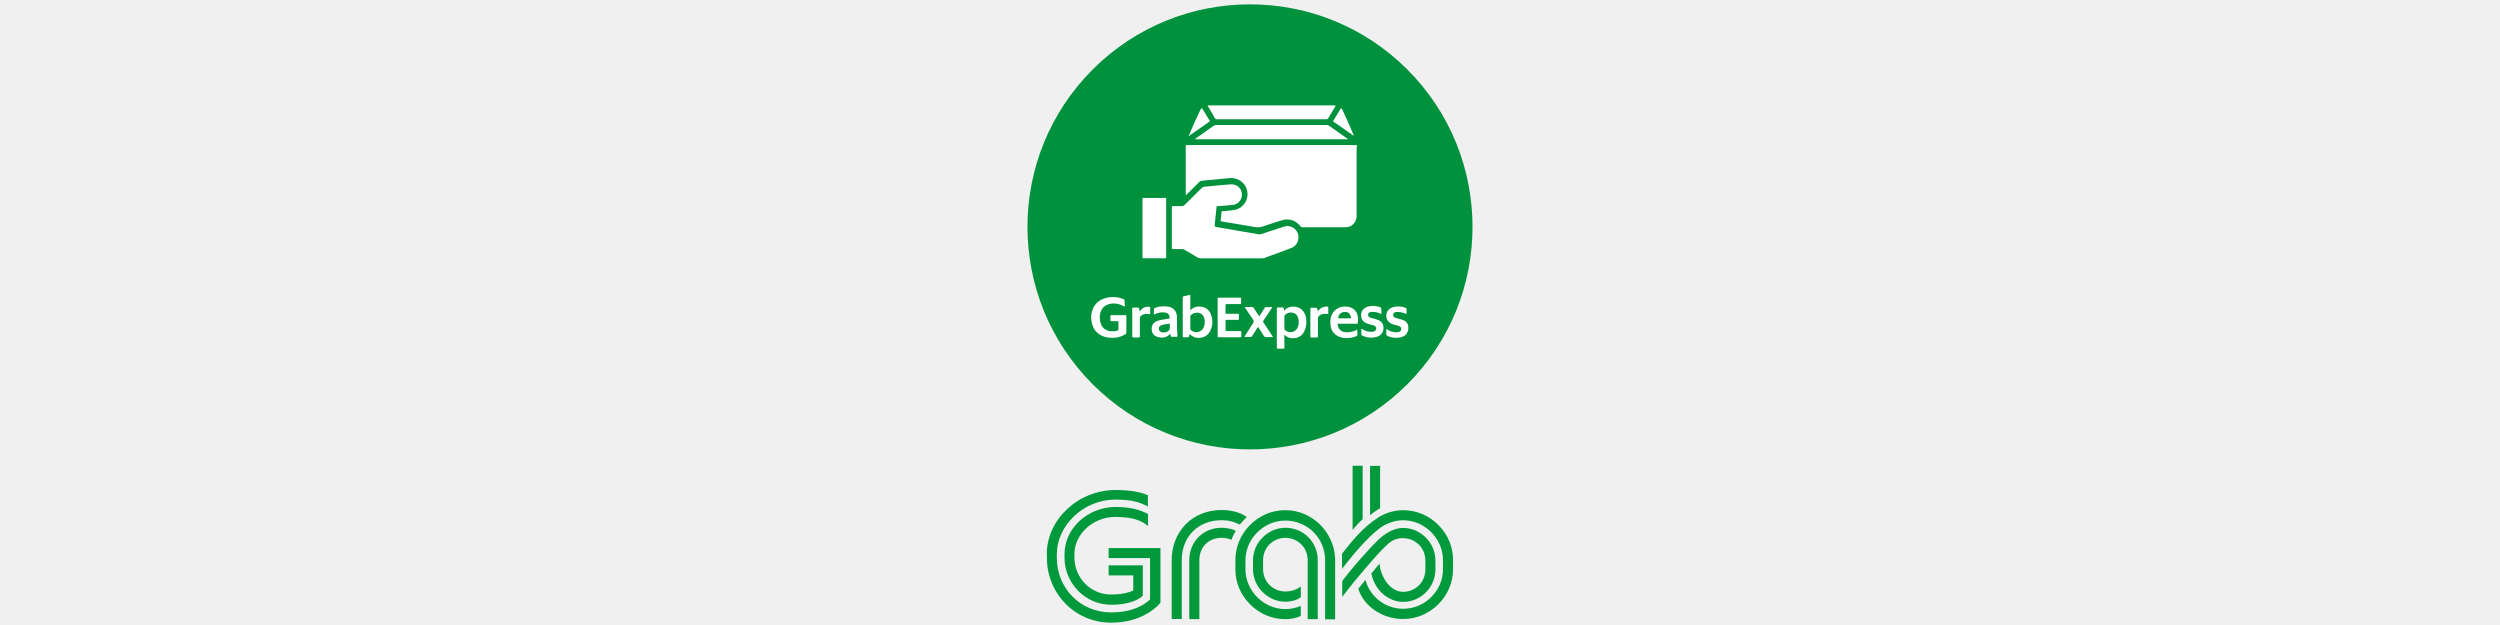
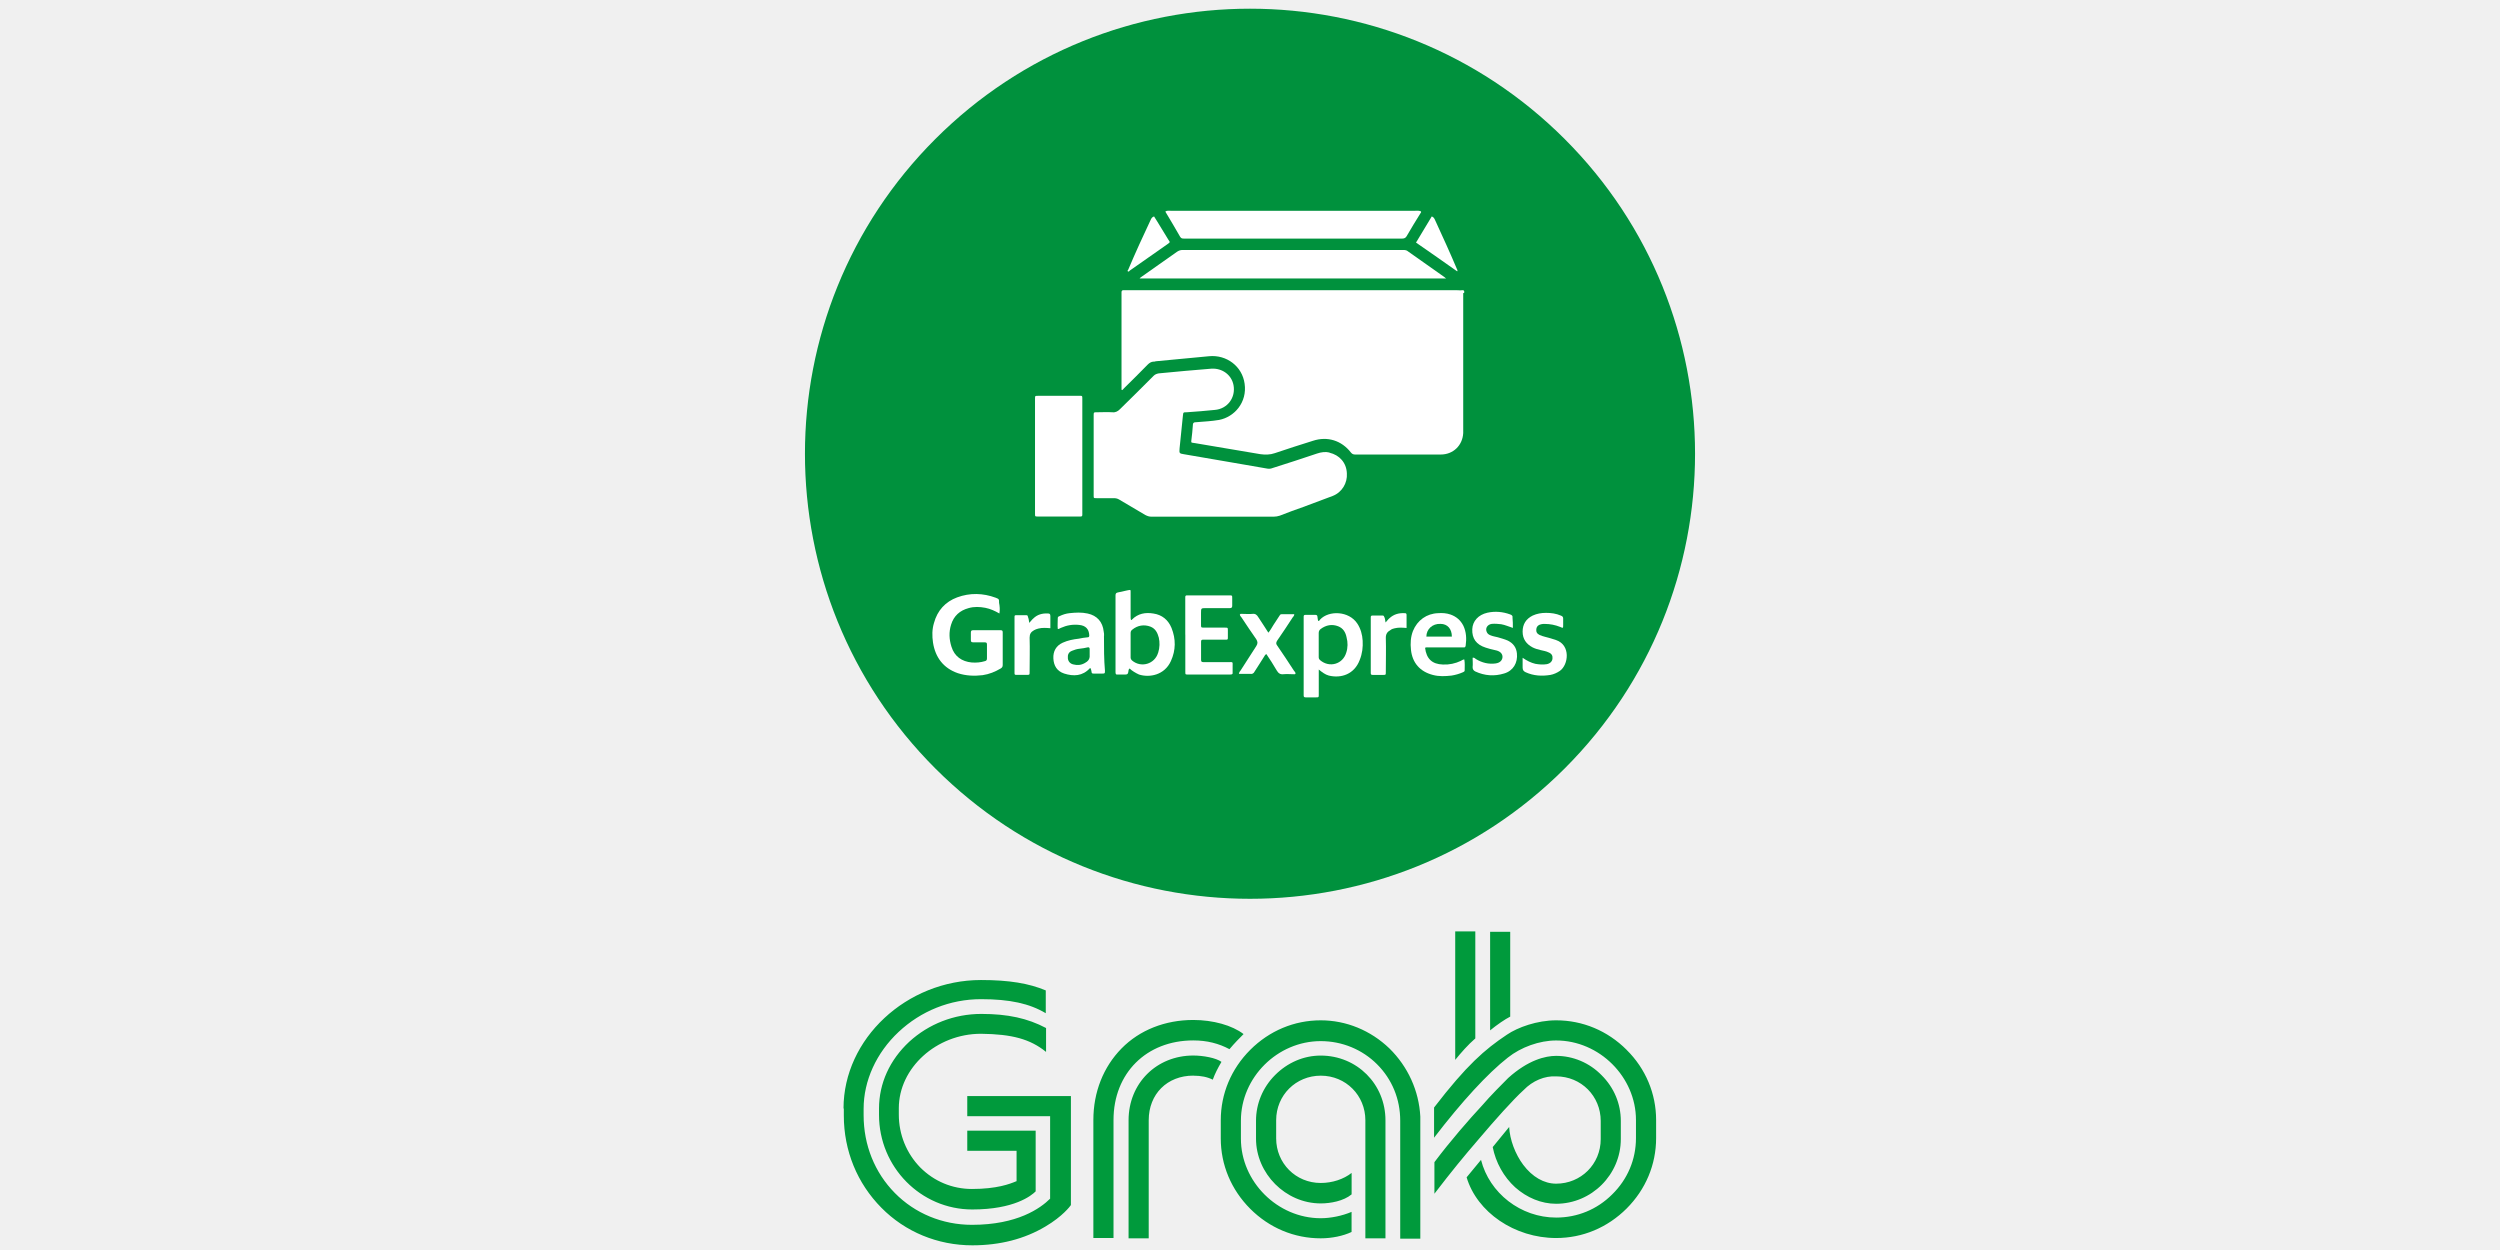
- <svg xmlns="http://www.w3.org/2000/svg" version="1.1" id="GrabExpress" x="0px" y="0px" width="100" height="25" viewBox="0 0 100 25" xml:space="preserve">
+ <svg xmlns="http://www.w3.org/2000/svg" version="1.1" id="GrabExpress" x="0px" y="0px" width="50" height="25" viewBox="0 0 50 25" xml:space="preserve">
  <defs id="defs47" />
  <style type="text/css" id="style2">
	.st0{fill:#00913D;}
	.st1{fill:#FFFFFF;}
	.st2{fill:#009A3C;}
</style>
-   <g id="g3855" transform="translate(40.79632,-0.5855403)">
+   <g id="g3855" transform="translate(15.79632,-0.5855403)">
    <circle style="fill:#00913d;stroke-width:0.067" r="8.901" id="ellipse4" cy="13.339" cx="-0.323" class="st0" transform="rotate(-45)" />
    <path style="fill:#ffffff;stroke-width:0.067" id="path6" d="M 4.193,12.856 C 4.099,12.802 4.011,12.762 3.911,12.742 3.797,12.721 3.689,12.715 3.575,12.748 c -0.174,0.047 -0.295,0.154 -0.349,0.329 -0.047,0.148 -0.04,0.295 0.007,0.443 0.06,0.195 0.208,0.295 0.402,0.315 0.094,0.007 0.181,0 0.268,-0.027 0.027,-0.007 0.04,-0.02 0.04,-0.054 0,-0.094 0,-0.181 0,-0.275 0,-0.034 -0.007,-0.047 -0.047,-0.047 -0.074,0 -0.154,0 -0.228,0 -0.04,0 -0.047,-0.013 -0.047,-0.047 0,-0.047 0,-0.101 0,-0.148 0,-0.027 0.007,-0.047 0.04,-0.047 0.188,0 0.376,0 0.557,0 0.034,0 0.04,0.013 0.04,0.047 0,0.08 0,0.168 0,0.248 0,0.134 0,0.262 0,0.396 0,0.034 -0.007,0.054 -0.04,0.074 -0.114,0.067 -0.228,0.114 -0.362,0.134 -0.168,0.02 -0.335,0.013 -0.496,-0.04 C 3.072,13.949 2.911,13.734 2.864,13.439 c -0.02,-0.134 -0.02,-0.268 0.02,-0.396 0.067,-0.248 0.228,-0.423 0.463,-0.51 0.255,-0.094 0.516,-0.087 0.771,0.007 0.067,0.027 0.067,0.027 0.067,0.101 0.013,0.067 0.02,0.134 0.007,0.215 z" class="st1" />
    <path style="fill:#ffffff;stroke-width:0.067" id="path8" d="m 4.789,13.043 c 0.034,-0.034 0.054,-0.067 0.08,-0.087 0.08,-0.08 0.181,-0.107 0.295,-0.101 0.034,0 0.047,0.013 0.047,0.054 0,0.08 0,0.154 0,0.241 -0.087,-0.007 -0.161,-0.013 -0.241,0.007 -0.034,0.007 -0.06,0.02 -0.087,0.034 -0.06,0.034 -0.087,0.074 -0.087,0.148 0.007,0.228 0,0.456 0,0.684 0,0.06 0,0.06 -0.06,0.06 -0.054,0 -0.107,0 -0.168,0 -0.08,0 -0.074,0.007 -0.074,-0.074 0,-0.255 0,-0.51 0,-0.758 0,-0.107 0,-0.208 0,-0.315 0,-0.047 0,-0.047 0.054,-0.047 0.06,0 0.114,0 0.174,0 0.027,0 0.04,0.007 0.04,0.034 0.013,0.027 0.02,0.067 0.027,0.121 z" class="st1" />
    <path style="fill:#ffffff;stroke-width:0.067" id="path10" d="m 6.285,13.298 c 0,-0.027 0,-0.054 -0.007,-0.08 C 6.258,13.023 6.144,12.896 5.957,12.856 5.836,12.829 5.715,12.836 5.594,12.849 c -0.067,0.007 -0.134,0.027 -0.201,0.06 -0.02,0.007 -0.034,0.013 -0.034,0.04 0,0.074 -0.007,0.141 0,0.215 0.007,0 0.013,0 0.02,0 0.013,-0.007 0.027,-0.013 0.04,-0.02 0.121,-0.054 0.241,-0.074 0.369,-0.06 0.127,0.013 0.195,0.08 0.201,0.208 0,0.027 -0.007,0.04 -0.034,0.04 -0.06,0.007 -0.121,0.013 -0.174,0.027 -0.114,0.013 -0.221,0.034 -0.322,0.08 -0.134,0.06 -0.195,0.174 -0.188,0.315 0.007,0.148 0.074,0.255 0.215,0.302 0.188,0.06 0.369,0.054 0.516,-0.107 0,0 0.007,0 0.013,0 0.013,0.027 0.013,0.047 0.02,0.074 0,0.027 0.013,0.034 0.04,0.034 0.06,0 0.114,0 0.174,0 0.047,0 0.054,0 0.054,-0.054 -0.02,-0.221 -0.02,-0.463 -0.02,-0.704 z m -0.389,0.55 v 0 c -0.067,0.04 -0.148,0.047 -0.221,0.027 -0.067,-0.013 -0.107,-0.06 -0.114,-0.121 -0.007,-0.074 0.013,-0.127 0.087,-0.154 0.047,-0.02 0.094,-0.034 0.148,-0.04 0.054,-0.007 0.107,-0.013 0.161,-0.027 0.027,-0.007 0.04,0.007 0.04,0.034 0,0.027 0,0.06 0,0.087 0,0.013 0,0.027 0,0.034 0.007,0.087 -0.04,0.127 -0.101,0.161 z" class="st1" />
    <path style="fill:#ffffff;stroke-width:0.067" id="path12" d="m 7.634,13.144 c -0.067,-0.161 -0.188,-0.262 -0.362,-0.288 -0.161,-0.027 -0.309,0 -0.429,0.121 -0.007,0.007 -0.007,0.013 -0.02,0.007 -0.007,-0.02 -0.007,-0.04 -0.007,-0.067 0,-0.154 0,-0.309 0,-0.47 0,-0.074 0.007,-0.067 -0.067,-0.054 -0.06,0.013 -0.121,0.027 -0.181,0.04 -0.04,0.007 -0.054,0.02 -0.054,0.06 0,0.51 0,1.026 0,1.536 0,0.034 0.007,0.054 0.047,0.047 0.047,0 0.101,0 0.148,0 0.034,0 0.054,-0.007 0.06,-0.047 0.007,-0.027 0,-0.054 0.027,-0.074 0.027,0.027 0.054,0.047 0.087,0.067 0.034,0.02 0.067,0.04 0.101,0.054 0.208,0.067 0.51,0.013 0.637,-0.268 0.101,-0.221 0.101,-0.443 0.013,-0.664 z m -0.268,0.496 v 0 c -0.067,0.228 -0.342,0.309 -0.523,0.154 -0.02,-0.02 -0.027,-0.04 -0.027,-0.06 0,-0.08 0,-0.161 0,-0.241 0,-0.08 0,-0.161 0,-0.241 0,-0.034 0.007,-0.054 0.034,-0.074 0.107,-0.087 0.235,-0.107 0.362,-0.06 0.101,0.04 0.141,0.121 0.168,0.221 0.02,0.094 0.02,0.195 -0.013,0.302 z" class="st1" />
    <path style="fill:#ffffff;stroke-width:0.067" id="path14" d="m 7.909,13.278 c 0,-0.235 0,-0.47 0,-0.704 0,-0.013 0,-0.034 0,-0.047 0,-0.027 0.013,-0.034 0.034,-0.034 0.007,0 0.013,0 0.02,0 0.275,0 0.55,0 0.825,0 0.06,0 0.06,0 0.06,0.06 0,0.047 0,0.101 0,0.148 0,0.034 -0.013,0.047 -0.047,0.047 -0.161,0 -0.315,0 -0.476,0 -0.101,0 -0.101,0 -0.101,0.101 0,0.08 0,0.161 0,0.235 0,0.047 0,0.054 0.054,0.054 0.141,0 0.282,0 0.423,0 0.06,0 0.06,0 0.06,0.06 0,0.047 0,0.094 0,0.134 0,0.047 0,0.047 -0.054,0.047 -0.134,0 -0.268,0 -0.402,0 -0.013,0 -0.027,0 -0.04,0 -0.027,0 -0.04,0.007 -0.04,0.04 0,0.121 0,0.241 0,0.369 0,0.04 0.027,0.04 0.054,0.04 0.161,0 0.322,0 0.49,0 0.101,0 0.087,-0.013 0.087,0.087 0,0.04 0,0.074 0,0.114 0.007,0.04 -0.013,0.047 -0.047,0.047 -0.282,0 -0.57,0 -0.852,0 -0.047,0 -0.047,0 -0.047,-0.054 0,-0.255 0,-0.496 0,-0.745 z" class="st1" />
    <path style="fill:#ffffff;stroke-width:0.067" id="path16" d="m 9.572,13.238 c 0.04,-0.047 0.067,-0.101 0.101,-0.154 0.04,-0.06 0.074,-0.114 0.114,-0.174 0.013,-0.02 0.02,-0.04 0.047,-0.04 0.087,0 0.168,0 0.255,0 0,0.034 -0.02,0.047 -0.034,0.067 -0.101,0.154 -0.201,0.309 -0.309,0.463 -0.02,0.034 -0.027,0.06 0,0.094 0.114,0.168 0.228,0.335 0.335,0.503 0.013,0.02 0.034,0.034 0.034,0.06 -0.013,0.02 -0.027,0.013 -0.047,0.013 -0.067,0 -0.127,-0.007 -0.195,0 -0.067,0.007 -0.101,-0.02 -0.134,-0.074 -0.067,-0.114 -0.134,-0.221 -0.208,-0.329 -0.027,0.013 -0.034,0.034 -0.047,0.054 -0.06,0.101 -0.127,0.195 -0.188,0.295 -0.02,0.04 -0.047,0.054 -0.094,0.047 -0.074,0 -0.148,0 -0.221,0 0.007,-0.034 0.02,-0.054 0.034,-0.067 0.107,-0.161 0.208,-0.329 0.315,-0.49 0.034,-0.054 0.027,-0.087 0,-0.134 -0.101,-0.141 -0.195,-0.288 -0.295,-0.436 -0.013,-0.02 -0.034,-0.034 -0.034,-0.06 0.013,-0.02 0.027,-0.013 0.047,-0.013 0.067,0 0.141,0.007 0.208,0 0.054,-0.007 0.087,0.02 0.114,0.067 0.074,0.107 0.134,0.208 0.201,0.309 z" class="st1" />
    <path style="fill:#ffffff;stroke-width:0.067" id="path18" d="m 11.457,13.399 c -0.007,-0.121 -0.04,-0.241 -0.107,-0.342 -0.168,-0.255 -0.57,-0.268 -0.745,-0.08 -0.007,0.013 -0.013,0.027 -0.04,0.027 -0.007,-0.027 -0.007,-0.06 -0.013,-0.087 0,-0.02 -0.013,-0.034 -0.04,-0.034 -0.067,0 -0.134,0 -0.201,0 -0.027,0 -0.034,0.013 -0.034,0.034 0,0.013 0,0.027 0,0.04 0,0.496 0,0.993 0,1.496 0,0.013 0,0.027 0,0.04 0,0.027 0.007,0.04 0.04,0.04 0.067,0 0.141,0 0.208,0 0.054,0 0.054,0 0.054,-0.054 0,-0.141 0,-0.282 0,-0.423 0,-0.02 0,-0.047 0,-0.08 0.067,0.054 0.127,0.101 0.201,0.121 0.248,0.06 0.51,-0.027 0.617,-0.309 0.054,-0.134 0.067,-0.262 0.06,-0.389 z m -0.329,0.241 v 0 c -0.067,0.228 -0.335,0.309 -0.523,0.148 -0.02,-0.02 -0.027,-0.034 -0.027,-0.06 0,-0.08 0,-0.168 0,-0.248 0,-0.08 0,-0.161 0,-0.235 0,-0.034 0.013,-0.06 0.04,-0.08 0.107,-0.08 0.228,-0.101 0.349,-0.054 0.101,0.04 0.148,0.121 0.168,0.221 0.027,0.101 0.027,0.208 -0.007,0.309 z" class="st1" />
    <path style="fill:#ffffff;stroke-width:0.067" id="path20" d="m 11.913,13.037 c 0.034,-0.034 0.054,-0.067 0.08,-0.087 0.087,-0.08 0.188,-0.107 0.302,-0.101 0.02,0 0.04,0 0.04,0.034 0,0.087 0,0.168 0,0.262 -0.087,-0.007 -0.161,-0.013 -0.241,0.007 -0.027,0.007 -0.054,0.013 -0.08,0.034 -0.06,0.034 -0.094,0.074 -0.094,0.154 0.007,0.228 0,0.456 0,0.684 0,0.06 0,0.06 -0.06,0.06 -0.067,0 -0.134,0 -0.201,0 -0.027,0 -0.04,-0.007 -0.04,-0.034 0,-0.013 0,-0.034 0,-0.047 0,-0.342 0,-0.684 0,-1.026 0,-0.013 0,-0.034 0,-0.047 0,-0.02 0.007,-0.034 0.034,-0.034 0.067,0 0.134,0 0.201,0 0.02,0 0.027,0.007 0.034,0.027 0.013,0.02 0.02,0.06 0.027,0.114 z" class="st1" />
    <path style="fill:#ffffff;stroke-width:0.067" id="path22" d="m 13.469,13.097 c -0.054,-0.107 -0.141,-0.181 -0.255,-0.221 -0.08,-0.027 -0.161,-0.034 -0.248,-0.027 -0.228,0.007 -0.416,0.141 -0.503,0.356 -0.047,0.121 -0.054,0.248 -0.04,0.376 0.027,0.262 0.181,0.436 0.436,0.503 0.127,0.034 0.248,0.027 0.376,0.013 0.08,-0.013 0.154,-0.034 0.228,-0.067 0.013,-0.007 0.034,-0.013 0.034,-0.034 0,-0.074 0.007,-0.148 -0.007,-0.221 -0.007,0 -0.013,0 -0.013,0 -0.02,0.007 -0.034,0.013 -0.054,0.027 -0.114,0.054 -0.235,0.08 -0.362,0.074 -0.215,-0.007 -0.329,-0.114 -0.356,-0.335 0.027,-0.013 0.054,-0.007 0.074,-0.007 0.221,0 0.443,0 0.657,0 0.013,0 0.034,0 0.047,0 0.02,0 0.027,-0.007 0.034,-0.034 0.02,-0.141 0.013,-0.275 -0.047,-0.402 z m -0.738,0.221 v 0 c 0,-0.148 0.121,-0.262 0.282,-0.255 0.141,0 0.228,0.101 0.228,0.255 -0.174,0 -0.342,0 -0.51,0 z" class="st1" />
    <path style="fill:#ffffff;stroke-width:0.067" id="path24" d="m 14.462,13.144 c -0.087,-0.027 -0.154,-0.06 -0.235,-0.074 -0.06,-0.007 -0.127,-0.013 -0.188,-0.007 -0.087,0.013 -0.134,0.087 -0.101,0.161 0.013,0.034 0.04,0.054 0.074,0.067 0.047,0.02 0.094,0.027 0.148,0.04 0.067,0.02 0.141,0.04 0.201,0.067 0.107,0.054 0.168,0.134 0.181,0.255 0.02,0.188 -0.074,0.349 -0.255,0.402 -0.195,0.06 -0.389,0.047 -0.577,-0.04 -0.04,-0.02 -0.054,-0.047 -0.054,-0.087 0.007,-0.06 0,-0.121 0,-0.188 0.034,-0.007 0.047,0.013 0.067,0.027 0.121,0.074 0.255,0.107 0.396,0.087 0.04,-0.007 0.08,-0.02 0.107,-0.054 0.047,-0.06 0.034,-0.141 -0.034,-0.181 -0.034,-0.02 -0.067,-0.027 -0.101,-0.034 -0.06,-0.013 -0.114,-0.027 -0.174,-0.047 -0.188,-0.06 -0.275,-0.181 -0.268,-0.369 0.007,-0.161 0.121,-0.288 0.302,-0.329 0.154,-0.034 0.309,-0.02 0.456,0.034 0.034,0.013 0.054,0.027 0.047,0.067 0.007,0.067 0.007,0.127 0.007,0.201 z" class="st1" />
    <path style="fill:#ffffff;stroke-width:0.067" id="path26" d="m 14.656,13.741 c 0.087,0.06 0.168,0.101 0.255,0.121 0.074,0.013 0.154,0.02 0.228,0.007 0.067,-0.013 0.107,-0.054 0.114,-0.107 0.007,-0.06 -0.013,-0.101 -0.074,-0.127 -0.054,-0.027 -0.107,-0.034 -0.161,-0.047 -0.054,-0.013 -0.107,-0.027 -0.161,-0.054 -0.127,-0.067 -0.201,-0.168 -0.201,-0.315 0,-0.148 0.067,-0.255 0.201,-0.322 0.087,-0.04 0.174,-0.054 0.268,-0.054 0.101,0 0.201,0.013 0.295,0.054 0.034,0.013 0.047,0.027 0.047,0.06 0,0.04 0,0.087 0,0.127 0,0.067 0,0.067 -0.06,0.04 -0.101,-0.04 -0.201,-0.06 -0.309,-0.06 -0.027,0 -0.047,0 -0.074,0.007 -0.06,0.013 -0.087,0.047 -0.094,0.094 -0.007,0.06 0.013,0.094 0.067,0.121 0.034,0.013 0.067,0.027 0.101,0.034 0.074,0.02 0.154,0.04 0.228,0.067 0.295,0.101 0.248,0.496 0.074,0.617 -0.06,0.04 -0.121,0.067 -0.188,0.08 -0.168,0.027 -0.335,0.02 -0.496,-0.054 -0.04,-0.02 -0.06,-0.04 -0.06,-0.094 0,-0.06 0,-0.121 0,-0.195 z" class="st1" />
    <path style="fill:#ffffff;stroke-width:0.067" id="path28" d="m 13.489,6.423 c 0,-0.02 -0.007,-0.034 -0.034,-0.034 -0.047,0.007 -0.094,0 -0.134,0 -2.193,0 -4.387,0 -6.58,0 -0.02,0 -0.04,0 -0.067,0 -0.027,0 -0.04,0.013 -0.04,0.04 0,0.013 0,0.027 0,0.04 0,0.617 0,1.227 0,1.845 0,0.02 0,0.047 0,0.067 0.007,0 0.013,0.007 0.013,0.007 0.013,-0.013 0.027,-0.02 0.034,-0.034 0.161,-0.161 0.322,-0.315 0.476,-0.476 0.034,-0.034 0.074,-0.06 0.121,-0.06 0.013,0 0.027,0 0.04,-0.007 0.356,-0.034 0.711,-0.067 1.067,-0.101 0.349,-0.034 0.664,0.201 0.711,0.55 0.054,0.369 -0.201,0.664 -0.51,0.724 -0.074,0.013 -0.148,0.02 -0.221,0.027 -0.087,0.007 -0.174,0.013 -0.255,0.02 -0.02,0 -0.04,0.007 -0.047,0.034 -0.007,0.114 -0.02,0.228 -0.034,0.342 0,0.02 0,0.034 0.027,0.034 0.013,0 0.034,0.007 0.047,0.007 0.436,0.074 0.872,0.148 1.308,0.221 0.094,0.013 0.195,0.013 0.288,-0.02 0.255,-0.087 0.51,-0.168 0.765,-0.248 0.288,-0.094 0.57,-0.007 0.758,0.235 0.027,0.034 0.054,0.04 0.087,0.04 0.268,0 0.53,0 0.798,0 0.302,0 0.61,0 0.912,0 0.248,0 0.436,-0.181 0.449,-0.429 0,-0.027 0,-0.047 0,-0.074 0,-0.912 0,-1.818 0,-2.73 0.02,0.013 0.02,0 0.02,-0.02 z" class="st1" />
    <path style="fill:#ffffff;stroke-width:0.067" id="path30" d="M 10.793,9.636 C 10.712,9.616 10.625,9.629 10.545,9.656 10.249,9.757 9.954,9.851 9.659,9.945 9.626,9.958 9.592,9.965 9.552,9.958 8.995,9.864 8.438,9.763 7.882,9.67 7.788,9.656 7.788,9.649 7.795,9.555 c 0.02,-0.221 0.047,-0.436 0.067,-0.657 0.007,-0.067 0.007,-0.067 0.074,-0.067 C 8.123,8.818 8.311,8.804 8.499,8.784 8.754,8.764 8.921,8.536 8.874,8.288 8.834,8.08 8.646,7.946 8.432,7.959 c -0.349,0.027 -0.698,0.06 -1.053,0.094 -0.04,0.007 -0.074,0.02 -0.101,0.047 -0.228,0.228 -0.449,0.449 -0.677,0.671 -0.04,0.04 -0.087,0.067 -0.148,0.06 -0.107,-0.007 -0.215,0 -0.322,0 -0.047,0 -0.054,0 -0.054,0.054 0,0.537 0,1.073 0,1.61 0,0.054 0,0.054 0.06,0.054 0.114,0 0.228,0 0.342,0 0.04,0 0.074,0.007 0.107,0.027 0.174,0.101 0.349,0.208 0.523,0.309 0.04,0.02 0.074,0.034 0.121,0.034 0.409,0 0.818,0 1.227,0 0.409,0 0.812,0 1.221,0 0.04,0 0.08,-0.007 0.121,-0.02 0.154,-0.06 0.315,-0.121 0.47,-0.174 0.195,-0.074 0.396,-0.148 0.59,-0.221 0.188,-0.074 0.295,-0.262 0.282,-0.449 -0.007,-0.215 -0.148,-0.369 -0.349,-0.416 z" class="st1" />
    <path style="fill:#ffffff;stroke-width:0.067" id="path32" d="m 12.268,5.585 c -1.469,0 -2.945,0 -4.414,0 -0.04,0 -0.074,0.013 -0.107,0.034 -0.235,0.168 -0.47,0.329 -0.704,0.496 -0.013,0.013 -0.034,0.02 -0.047,0.04 2.046,0 4.085,0 6.131,0 -0.02,-0.013 -0.027,-0.02 -0.034,-0.027 -0.241,-0.174 -0.49,-0.342 -0.731,-0.516 -0.02,-0.02 -0.054,-0.027 -0.094,-0.027 z" class="st1" />
    <path style="fill:#ffffff;stroke-width:0.067" id="path34" d="m 7.808,5.323 c 0.02,0.034 0.047,0.034 0.074,0.034 1.456,0 2.911,0 4.367,0 0.04,0 0.067,-0.013 0.087,-0.047 0.087,-0.154 0.181,-0.302 0.275,-0.456 0.007,-0.013 0.02,-0.02 0.013,-0.04 -0.04,-0.02 -0.08,-0.013 -0.121,-0.013 -1.073,0 -2.146,0 -3.226,0 -0.55,0 -1.107,0 -1.657,0 -0.04,0 -0.074,-0.007 -0.107,0.013 0,0.007 0,0.013 0.007,0.02 0.094,0.161 0.195,0.322 0.288,0.49 z" class="st1" />
    <path style="fill:#ffffff;stroke-width:0.067" id="path36" d="m 5.789,8.502 c -0.275,0 -0.55,0 -0.825,0 -0.06,0 -0.06,0 -0.06,0.06 0,0.765 0,1.529 0,2.294 0,0.06 0,0.06 0.06,0.06 0.275,0 0.55,0 0.825,0 0.007,0 0.02,0 0.027,0 0.027,0 0.034,-0.013 0.034,-0.034 0,-0.013 0,-0.034 0,-0.047 0,-0.376 0,-0.751 0,-1.127 0,-0.382 0,-0.765 0,-1.147 0,-0.06 0,-0.06 -0.06,-0.06 z" class="st1" />
    <path style="fill:#ffffff;stroke-width:0.067" id="path38" d="m 13.348,6.014 c 0.007,-0.02 0.007,-0.027 0,-0.034 -0.141,-0.335 -0.295,-0.671 -0.449,-1.006 -0.013,-0.027 -0.027,-0.047 -0.06,-0.06 -0.107,0.174 -0.208,0.349 -0.315,0.523 0.282,0.195 0.55,0.382 0.825,0.577 z" class="st1" />
    <path style="fill:#ffffff;stroke-width:0.067" id="path40" d="M 6.795,6 C 7.05,5.819 7.305,5.645 7.56,5.464 7.607,5.43 7.607,5.43 7.573,5.383 7.499,5.263 7.426,5.142 7.352,5.021 7.332,4.988 7.305,4.947 7.285,4.914 7.244,4.927 7.231,4.954 7.218,4.981 7.063,5.31 6.909,5.645 6.768,5.98 c -0.007,0.007 -0.02,0.02 -0.007,0.034 0.013,0.007 0.027,0 0.034,-0.013 z" class="st1" />
    <path style="fill:#009a3c;stroke-width:0.067" id="path42" d="m 14.006,21.193 v -1.972 h 0.402 v 1.697 c -0.107,0.054 -0.262,0.161 -0.402,0.275 z m -0.698,0.59 v 0 c 0.121,-0.148 0.255,-0.302 0.402,-0.429 V 19.214 h -0.402 z m -4.689,1.57 v 0 c 0,0.53 0.208,1.026 0.59,1.409 0.382,0.382 0.879,0.59 1.409,0.59 0.221,0 0.449,-0.047 0.617,-0.127 v -0.402 c -0.188,0.08 -0.416,0.127 -0.617,0.127 -0.865,0 -1.596,-0.731 -1.596,-1.59 V 22.998 c 0,-0.865 0.731,-1.59 1.596,-1.59 0.429,0 0.832,0.168 1.127,0.463 0.302,0.302 0.463,0.698 0.463,1.127 v 2.361 h 0.402 v -2.442 c -0.027,-0.516 -0.248,-0.999 -0.617,-1.362 -0.376,-0.362 -0.865,-0.563 -1.375,-0.563 -0.53,0 -1.026,0.208 -1.409,0.59 -0.382,0.382 -0.59,0.879 -0.59,1.409 z m 6.057,-0.966 c -0.208,0.188 -0.584,0.61 -0.885,0.966 -0.335,0.389 -0.543,0.644 -0.899,1.107 v -0.631 c 0.322,-0.429 0.698,-0.859 0.959,-1.14 0.154,-0.181 0.409,-0.436 0.516,-0.543 v 0 c 0.402,-0.362 0.745,-0.443 0.959,-0.443 0.335,0 0.664,0.134 0.912,0.389 0.248,0.248 0.382,0.57 0.382,0.912 v 0.362 c 0,0.711 -0.584,1.295 -1.295,1.295 -0.295,0 -0.584,-0.121 -0.818,-0.329 -0.228,-0.208 -0.389,-0.496 -0.449,-0.805 l 0.329,-0.402 c 0.013,0.255 0.121,0.543 0.282,0.758 0.181,0.241 0.416,0.376 0.657,0.376 0.496,0 0.892,-0.389 0.892,-0.892 v -0.362 c 0,-0.496 -0.389,-0.892 -0.892,-0.892 -0.228,-0.013 -0.47,0.087 -0.651,0.275 z M 5.125,21.622 v 0 -0.476 c -0.369,-0.195 -0.765,-0.282 -1.295,-0.282 -0.543,0 -1.053,0.201 -1.442,0.557 -0.389,0.362 -0.604,0.832 -0.604,1.335 v 0.127 c 0,1.046 0.838,1.892 1.865,1.892 0.838,0 1.181,-0.275 1.268,-0.362 V 23.199 H 3.549 v 0.402 h 0.986 v 0.61 h -0.007 c -0.127,0.054 -0.389,0.154 -0.885,0.154 -0.396,0 -0.758,-0.154 -1.033,-0.429 C 2.335,23.655 2.18,23.279 2.18,22.877 v -0.127 c 0,-0.805 0.751,-1.489 1.643,-1.489 0.624,0.007 0.986,0.107 1.301,0.362 z m 2.945,0.476 c -0.523,0 -0.892,0.369 -0.892,0.892 V 25.352 H 6.775 v -2.361 c 0,-0.738 0.557,-1.295 1.295,-1.295 0.195,0 0.456,0.047 0.563,0.127 -0.074,0.127 -0.127,0.228 -0.174,0.356 -0.107,-0.054 -0.235,-0.08 -0.389,-0.08 z m -6.996,0.657 c 0,-1.395 1.261,-2.569 2.75,-2.569 0.563,0 0.959,0.067 1.295,0.208 v 0.456 C 4.796,20.657 4.4,20.569 3.824,20.569 c -0.617,0 -1.201,0.235 -1.65,0.657 -0.443,0.416 -0.698,0.973 -0.698,1.536 v 0.127 c 0,0.597 0.221,1.147 0.624,1.556 0.402,0.409 0.952,0.637 1.543,0.637 0.906,0 1.368,-0.329 1.563,-0.523 v 0 -1.65 H 3.549 v -0.402 h 2.073 v 2.18 c -0.013,0.02 -0.168,0.228 -0.51,0.429 -0.416,0.248 -0.906,0.376 -1.462,0.376 -0.691,0 -1.342,-0.268 -1.818,-0.751 C 1.348,24.252 1.08,23.601 1.08,22.897 V 22.756 Z M 11.913,25.352 h -0.402 v -2.361 c 0,-0.496 -0.389,-0.892 -0.892,-0.892 -0.496,0 -0.892,0.389 -0.892,0.892 v 0.362 c 0,0.496 0.389,0.892 0.892,0.892 0.228,0 0.456,-0.074 0.617,-0.201 v 0.429 c -0.161,0.134 -0.423,0.181 -0.617,0.181 -0.704,0 -1.295,-0.597 -1.295,-1.295 V 22.998 c 0,-0.335 0.134,-0.664 0.382,-0.912 0.248,-0.248 0.57,-0.389 0.912,-0.389 0.724,0 1.295,0.57 1.295,1.295 z M 8.07,21.394 c -0.939,0 -1.596,0.657 -1.596,1.59 v 2.361 H 6.071 v -2.361 c 0,-0.557 0.201,-1.06 0.563,-1.429 0.362,-0.369 0.872,-0.57 1.435,-0.57 0.396,0 0.778,0.107 1.006,0.282 -0.074,0.074 -0.181,0.181 -0.282,0.302 C 8.579,21.455 8.345,21.394 8.07,21.394 Z m 8.666,0.188 v 0 c -0.382,-0.382 -0.879,-0.59 -1.409,-0.59 -0.382,0 -0.771,0.141 -0.986,0.288 -0.443,0.295 -0.805,0.61 -1.456,1.456 v 0.604 c 0.55,-0.718 1.073,-1.288 1.476,-1.603 0.262,-0.208 0.631,-0.342 0.966,-0.342 0.865,0 1.596,0.731 1.596,1.59 v 0.362 c 0,0.429 -0.168,0.825 -0.476,1.127 -0.302,0.302 -0.698,0.463 -1.12,0.463 -0.711,0 -1.335,-0.49 -1.503,-1.154 l -0.288,0.349 c 0.208,0.698 0.959,1.214 1.791,1.214 0.53,0 1.026,-0.208 1.409,-0.59 0.382,-0.382 0.59,-0.879 0.59,-1.409 v -0.362 c 0,-0.523 -0.208,-1.026 -0.59,-1.402 z" class="st2" />
  </g>
</svg>
